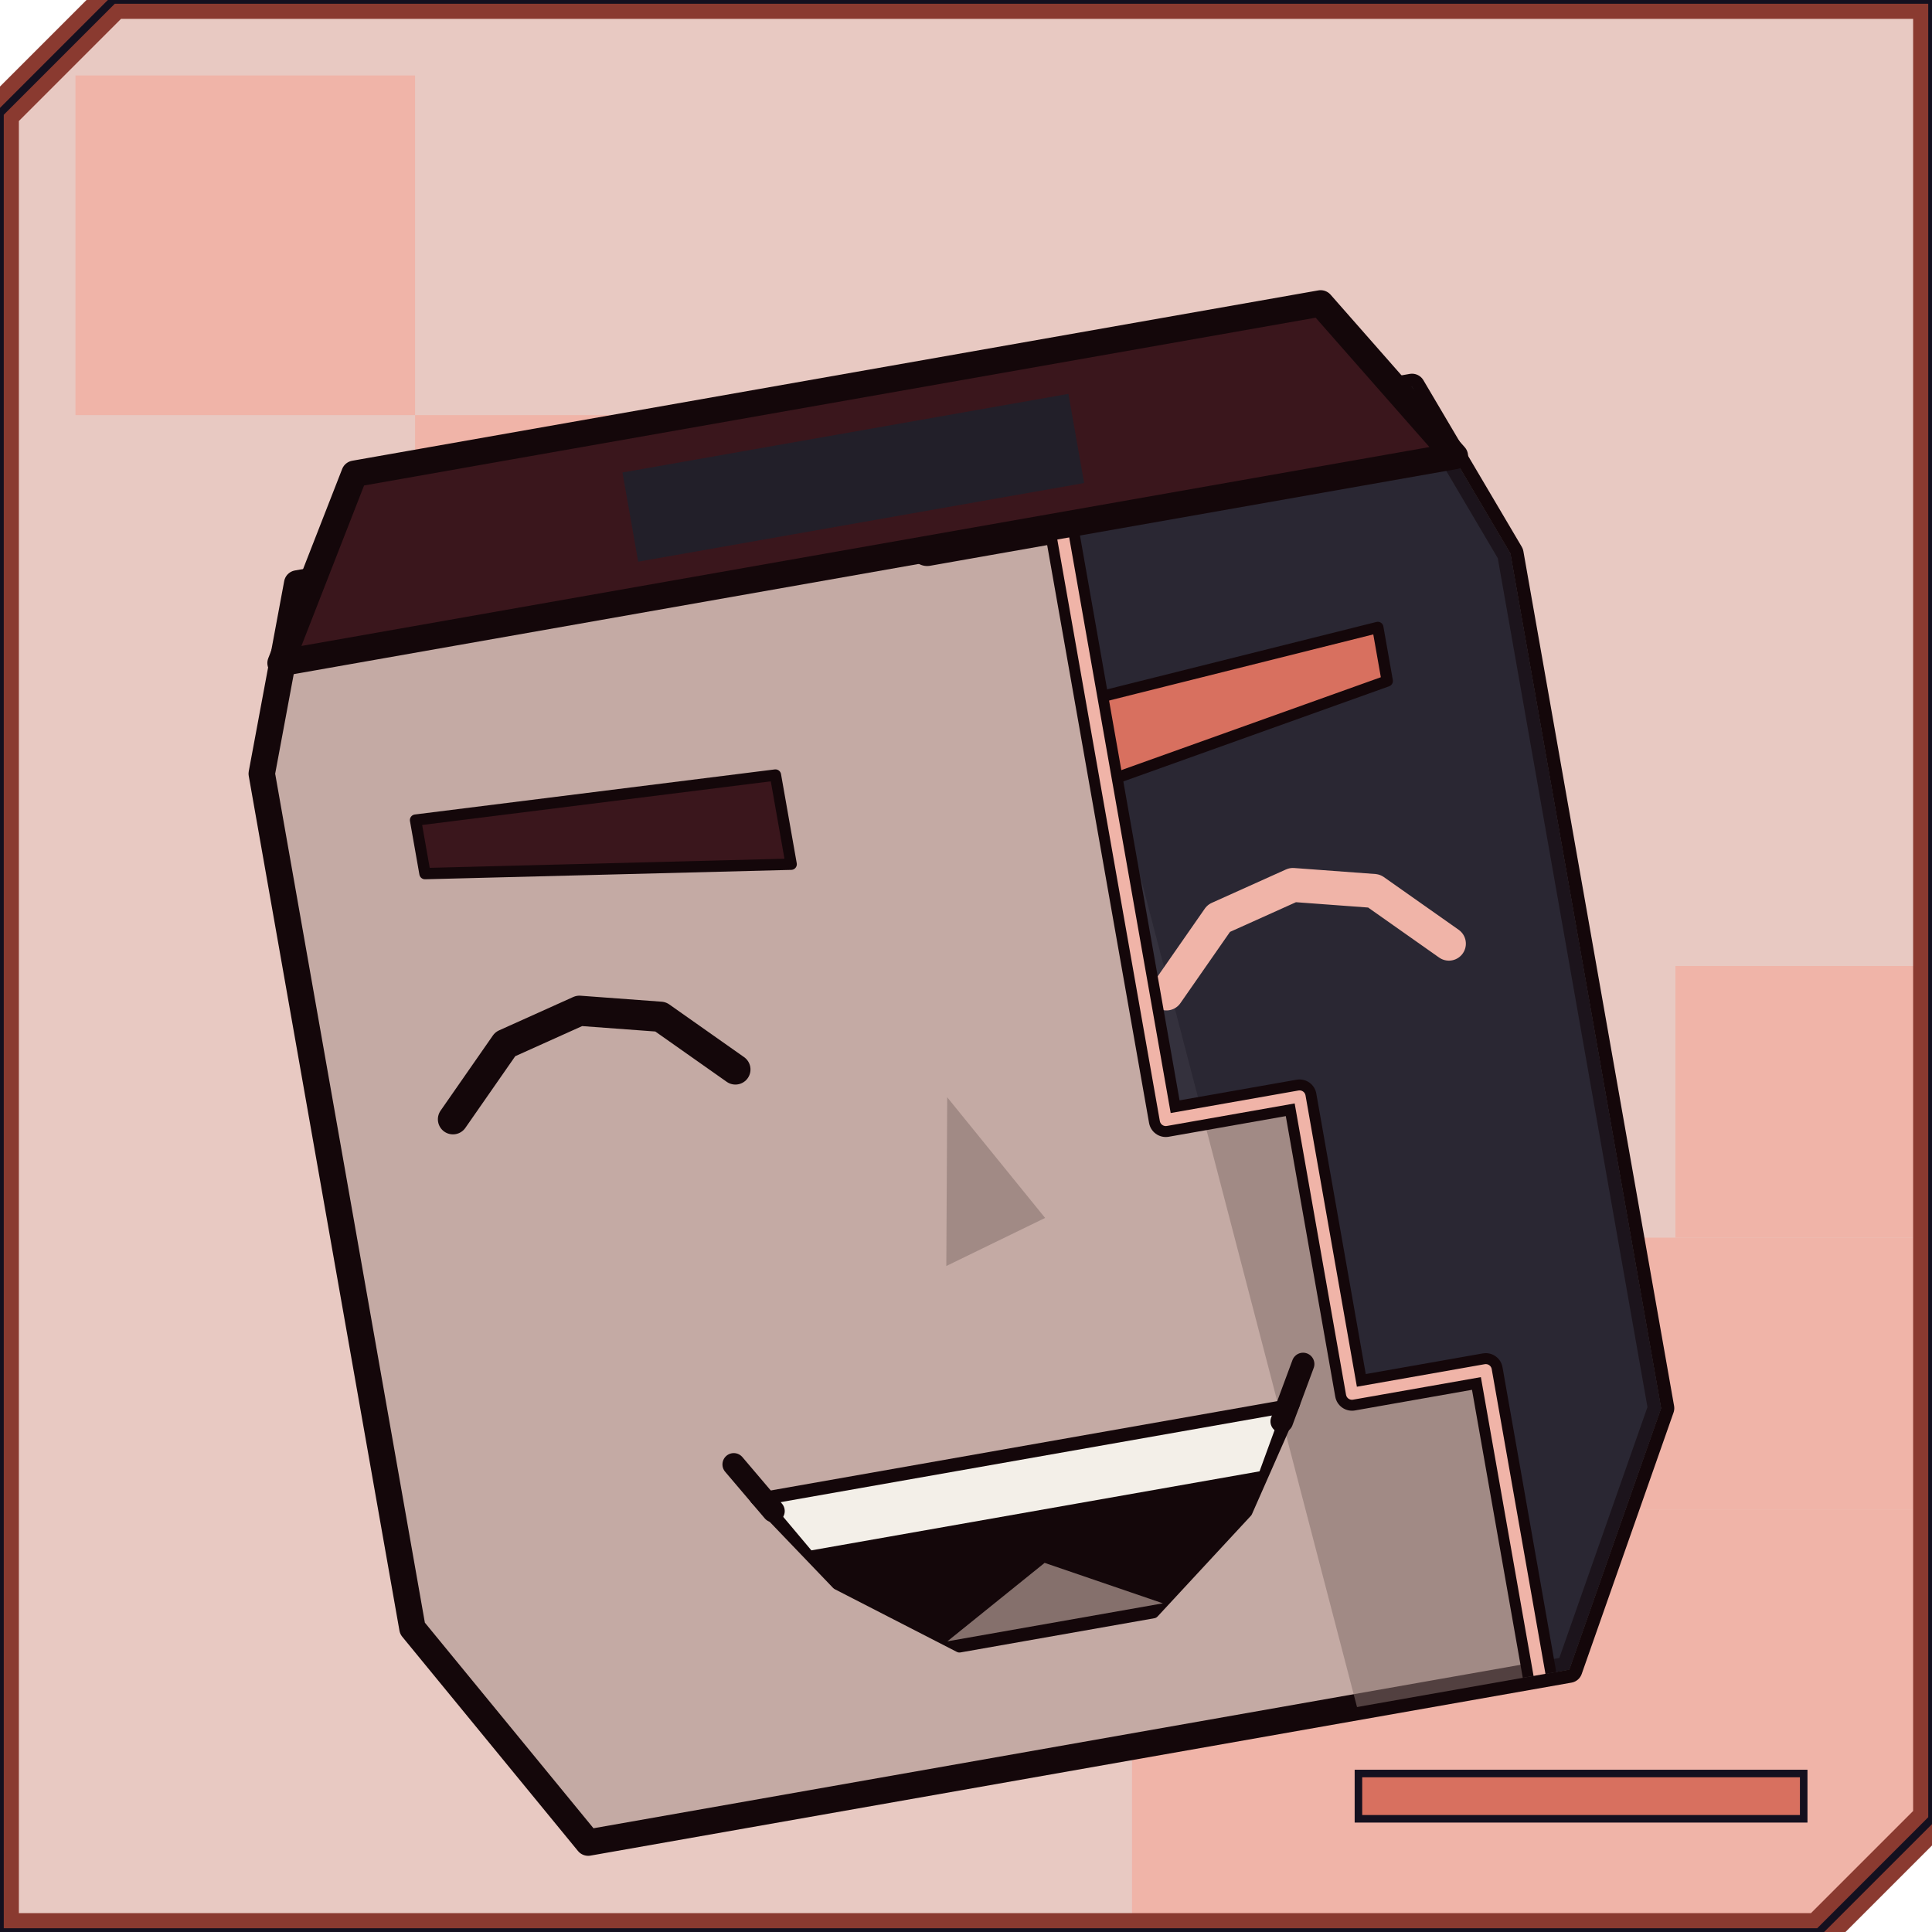
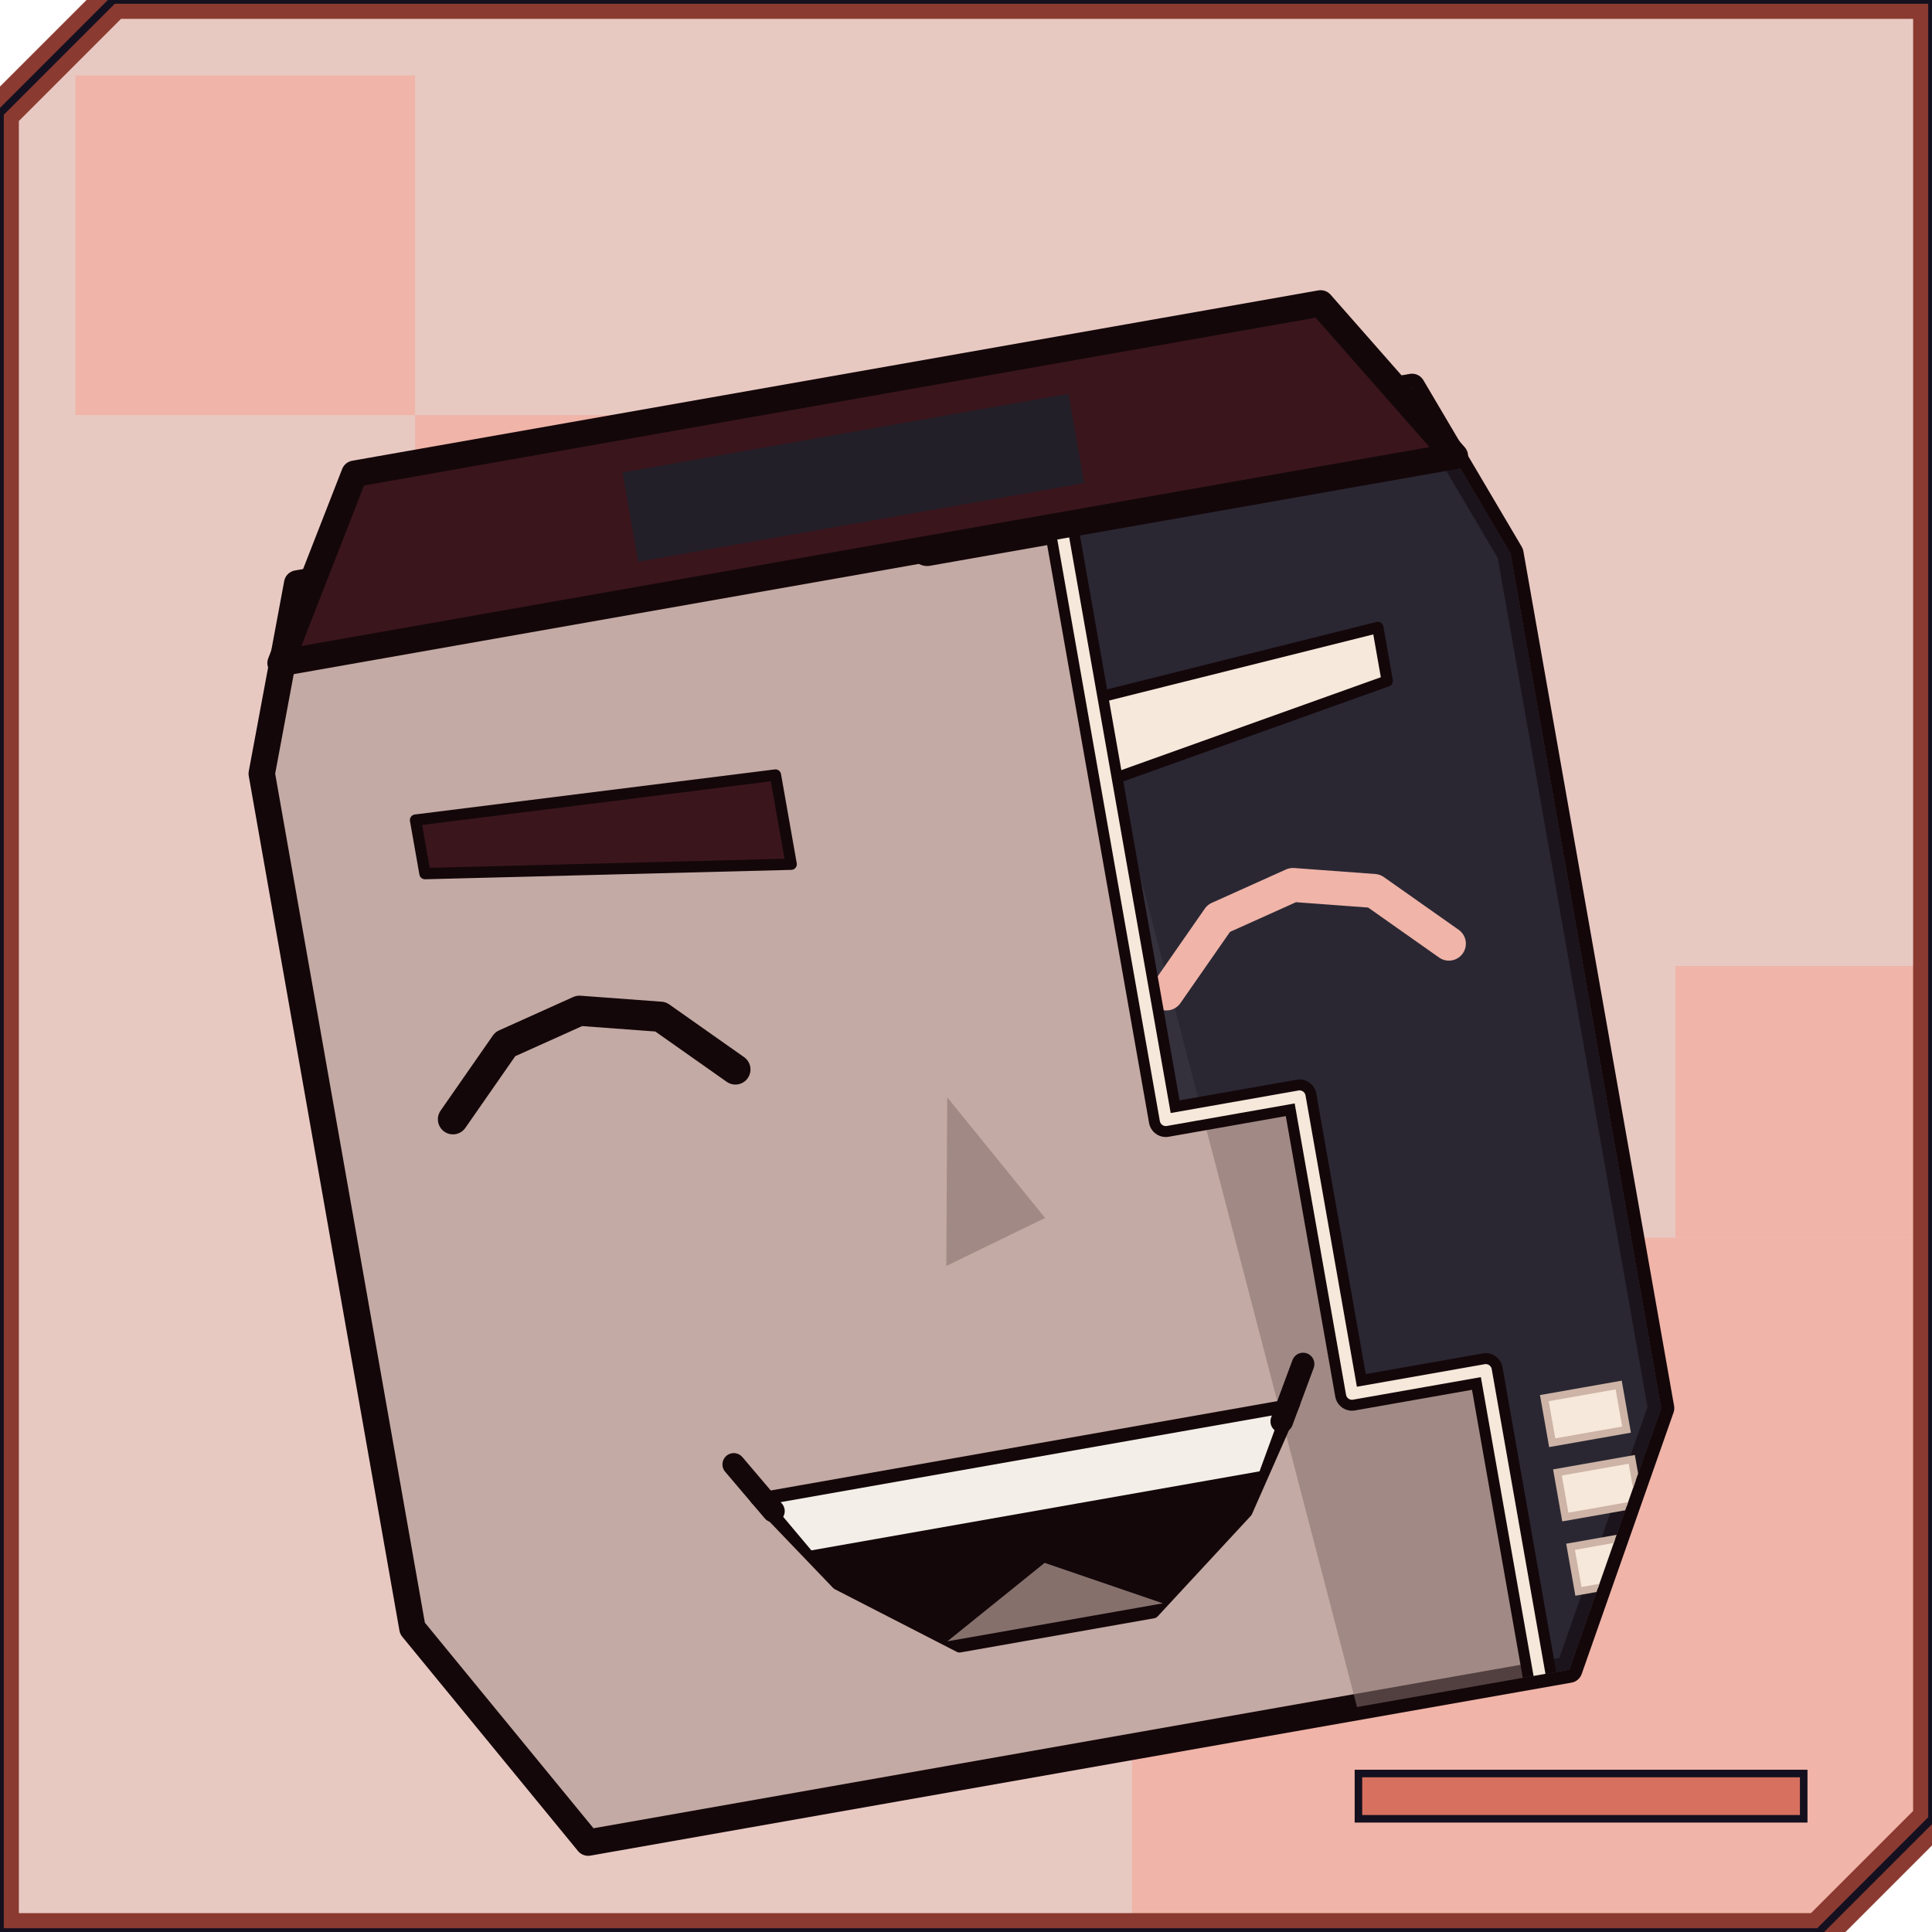
<svg xmlns="http://www.w3.org/2000/svg" width="200" height="200" viewBox="0 0 512 512">
  <defs>
    <clipPath id="fc-q28">
      <polygon points="30,0 512,0 512,482 482,512 0,512 0,30" />
    </clipPath>
  </defs>
  <g clip-path="url(#fc-q28)">
    <rect width="512" height="512" fill="#e8c9c2" />
    <rect x="300" y="400" width="212" height="112" fill="#f0b4a8" />
    <rect x="372" y="328" width="140" height="72" fill="#f0b4a8" />
    <rect x="444" y="256" width="68" height="72" fill="#f0b4a8" />
    <rect x="20" y="20" width="90" height="90" fill="#f0b4a8" />
    <rect x="110" y="110" width="60" height="60" fill="#f0b4a8" />
    <g transform="translate(256.0 296.0) rotate(-10) scale(1.0)">
      <polygon points="-150.0,-170.0 150.0,-170.0 168.0,-122.0 168.0,108.0 132.0,172.0 -132.0,172.0 -168.0,108.0 -168.0,-122.0" fill="#c4aaa4" stroke="#14070a" stroke-width="7" stroke-linejoin="round" />
      <clipPath id="sh-q28">
        <polygon points="40,-260 300,-260 300,260 82,260" />
      </clipPath>
      <g clip-path="url(#sh-q28)">
        <polygon points="-150.0,-170.0 150.0,-170.0 168.0,-122.0 168.0,108.0 132.0,172.0 -132.0,172.0 -168.0,108.0 -168.0,-122.0" fill="#85706c" opacity="0.55" />
      </g>
      <polygon points="-4.0,-6.0 16.0,30.0 -12.0,38.0" fill="#85706c" opacity="0.55" />
      <polyline points="-58.0,-23.0 -75.1,-40.2 -96.0,-45.5 -116.9,-40.2 -134.0,-23.0" fill="none" stroke="#14070a" stroke-width="8" stroke-linecap="round" stroke-linejoin="round" />
      <polygon points="-34.0,-98.0 -130.0,-102.8 -130.0,-88.4 -34.0,-74.0" fill="#3a161c" stroke="#14070a" stroke-width="3" stroke-linejoin="round" />
      <polygon points="-72.5,90.0 72.5,90.0 55.1,116.0 26.1,138.0 -26.1,138.0 -55.1,116.0" fill="#14070a" stroke="#14070a" stroke-width="3" stroke-linejoin="round" />
      <polygon points="-68.4,92.0 68.4,92.0 60.3,106.0 -60.3,106.0" fill="#f3efe8" />
      <polygon points="-29.0,136.0 0.0,120.0 29.0,136.0" fill="#85706c" />
      <polyline points="-76.6,80.0 -68.4,94.0" fill="none" stroke="#14070a" stroke-width="6" stroke-linecap="round" stroke-linejoin="round" />
      <polyline points="76.6,80.0 68.4,94.0" fill="none" stroke="#14070a" stroke-width="6" stroke-linecap="round" stroke-linejoin="round" />
      <clipPath id="m-q28">
        <polygon points="16.0,-300.0 16.0,-150.0 52.0,-150.0 52.0,-70.0 52.0,10.0 88.0,10.0 88.0,90.0 124.0,90.0 124.0,172.0 124.0,300.0 300.0,300.0 300.0,-300.0" />
      </clipPath>
      <clipPath id="hc-q28">
        <polygon points="-150.0,-170.0 150.0,-170.0 168.0,-122.0 168.0,108.0 132.0,172.0 -132.0,172.0 -168.0,108.0 -168.0,-122.0" />
      </clipPath>
      <g clip-path="url(#hc-q28)">
        <g clip-path="url(#m-q28)">
          <polygon points="-150.0,-170.0 150.0,-170.0 168.0,-122.0 168.0,108.0 132.0,172.0 -132.0,172.0 -168.0,108.0 -168.0,-122.0" fill="#34313d" stroke="#14070a" stroke-width="7" />
          <clipPath id="sh-q28m">
            <polygon points="40,-260 300,-260 300,260 82,260" />
          </clipPath>
          <g clip-path="url(#sh-q28m)">
            <polygon points="-150.0,-170.0 150.0,-170.0 168.0,-122.0 168.0,108.0 132.0,172.0 -132.0,172.0 -168.0,108.0 -168.0,-122.0" fill="#221f29" opacity="0.55" />
          </g>
          <polyline points="58.0,-23.0 75.1,-40.2 96.0,-45.5 116.9,-40.2 134.0,-23.0" fill="none" stroke="#f0b4a8" stroke-width="9" stroke-linecap="round" stroke-linejoin="round" />
-           <polygon points="34.0,-102.0 130.0,-108.8 130.0,-94.4 34.0,-78.0" fill="#d8705f" stroke="#14070a" stroke-width="3" stroke-linejoin="round" />
+           <polygon points="34.0,-102.0 130.0,-108.8 130.0,-94.4 34.0,-78.0" fill="#f6e8da" stroke="#14070a" stroke-width="3" stroke-linejoin="round" />
          <polygon points="-72.5,90.0 72.5,90.0 55.1,116.0 26.1,138.0 -26.1,138.0 -55.1,116.0" fill="#221f29" stroke="#14070a" stroke-width="3" stroke-linejoin="round" />
          <polygon points="-68.4,92.0 68.4,92.0 60.3,106.0 -60.3,106.0" fill="#f3efe8" />
          <polygon points="-29.0,136.0 0.0,120.0 29.0,136.0" fill="#221f29" />
-           <polyline points="-76.6,80.0 -68.4,94.0" fill="none" stroke="#f0b4a8" stroke-width="3.6" stroke-linecap="round" stroke-linejoin="round" />
-           <polyline points="76.6,80.0 68.4,94.0" fill="none" stroke="#f0b4a8" stroke-width="3.6" stroke-linecap="round" stroke-linejoin="round" />
-           <polygon points="-142.0,-50.0 -122.0,-50.0 -122.0,-30.0 -142.0,-30.0" fill="#f0b4a8" />
-           <polygon points="-119.0,-27.0 -93.0,-27.0 -93.0,-1.0 -119.0,-1.0" fill="#f0b4a8" />
-           <polygon points="-92.0,-2.0 -60.0,-2.0 -60.0,30.0 -92.0,30.0" fill="#f0b4a8" />
-           <polygon points="-59.0,27.0 -21.0,27.0 -21.0,65.0 -59.0,65.0" fill="#f0b4a8" />
+           <polyline points="-76.6,80.0 -68.4,94.0" fill="none" stroke="#f6e8da" stroke-width="3.6" stroke-linecap="round" stroke-linejoin="round" />
+           <polyline points="76.6,80.0 68.4,94.0" fill="none" stroke="#f6e8da" stroke-width="3.6" stroke-linecap="round" stroke-linejoin="round" />
+           <polygon points="138.0,100.0 158.0,100.0 158.0,112.0 138.0,112.0" fill="#f6e8da" stroke="#cdb4a6" stroke-width="2" />
+           <polygon points="138.0,120.0 158.0,120.0 158.0,132.0 138.0,132.0" fill="#f6e8da" stroke="#cdb4a6" stroke-width="2" />
+           <polygon points="138.0,140.0 158.0,140.0 158.0,152.0 138.0,152.0" fill="#f6e8da" stroke="#cdb4a6" stroke-width="2" />
        </g>
        <polyline points="16.0,-300.0 16.0,-150.0 52.0,-150.0 52.0,-70.0 52.0,10.0 88.0,10.0 88.0,90.0 124.0,90.0 124.0,172.0 124.0,300.0" fill="none" stroke="#14070a" stroke-width="9" stroke-linecap="round" stroke-linejoin="round" />
-         <polyline points="16.0,-300.0 16.0,-150.0 52.0,-150.0 52.0,-70.0 52.0,10.0 88.0,10.0 88.0,90.0 124.0,90.0 124.0,172.0 124.0,300.0" fill="none" stroke="#f0b4a8" stroke-width="3.2" stroke-linecap="round" stroke-linejoin="round" />
+         <polyline points="16.0,-300.0 16.0,-150.0 52.0,-150.0 52.0,-70.0 52.0,10.0 88.0,10.0 88.0,90.0 124.0,90.0 124.0,172.0 124.0,300.0" fill="none" stroke="#f6e8da" stroke-width="3.2" stroke-linecap="round" stroke-linejoin="round" />
      </g>
      <polygon points="-130.0,-196.0 130.0,-196.0 158.0,-150.0 -158.0,-150.0" fill="#3a161c" stroke="#14070a" stroke-width="7" stroke-linejoin="round" />
      <polygon points="-60.0,-184.0 60.0,-184.0 60.0,-160.0 -60.0,-160.0" fill="#221f29" />
    </g>
  </g>
  <polygon points="30,0 512,0 512,482 482,512 0,512 0,30" fill="none" stroke="#8a3a30" stroke-width="10" stroke-linejoin="miter" />
  <polygon points="30,0 512,0 512,482 482,512 0,512 0,30" fill="none" stroke="#14101f" stroke-width="2" />
  <rect x="360" y="470" width="118" height="12" fill="#d8705f" stroke="#14101f" stroke-width="2" />
</svg>
